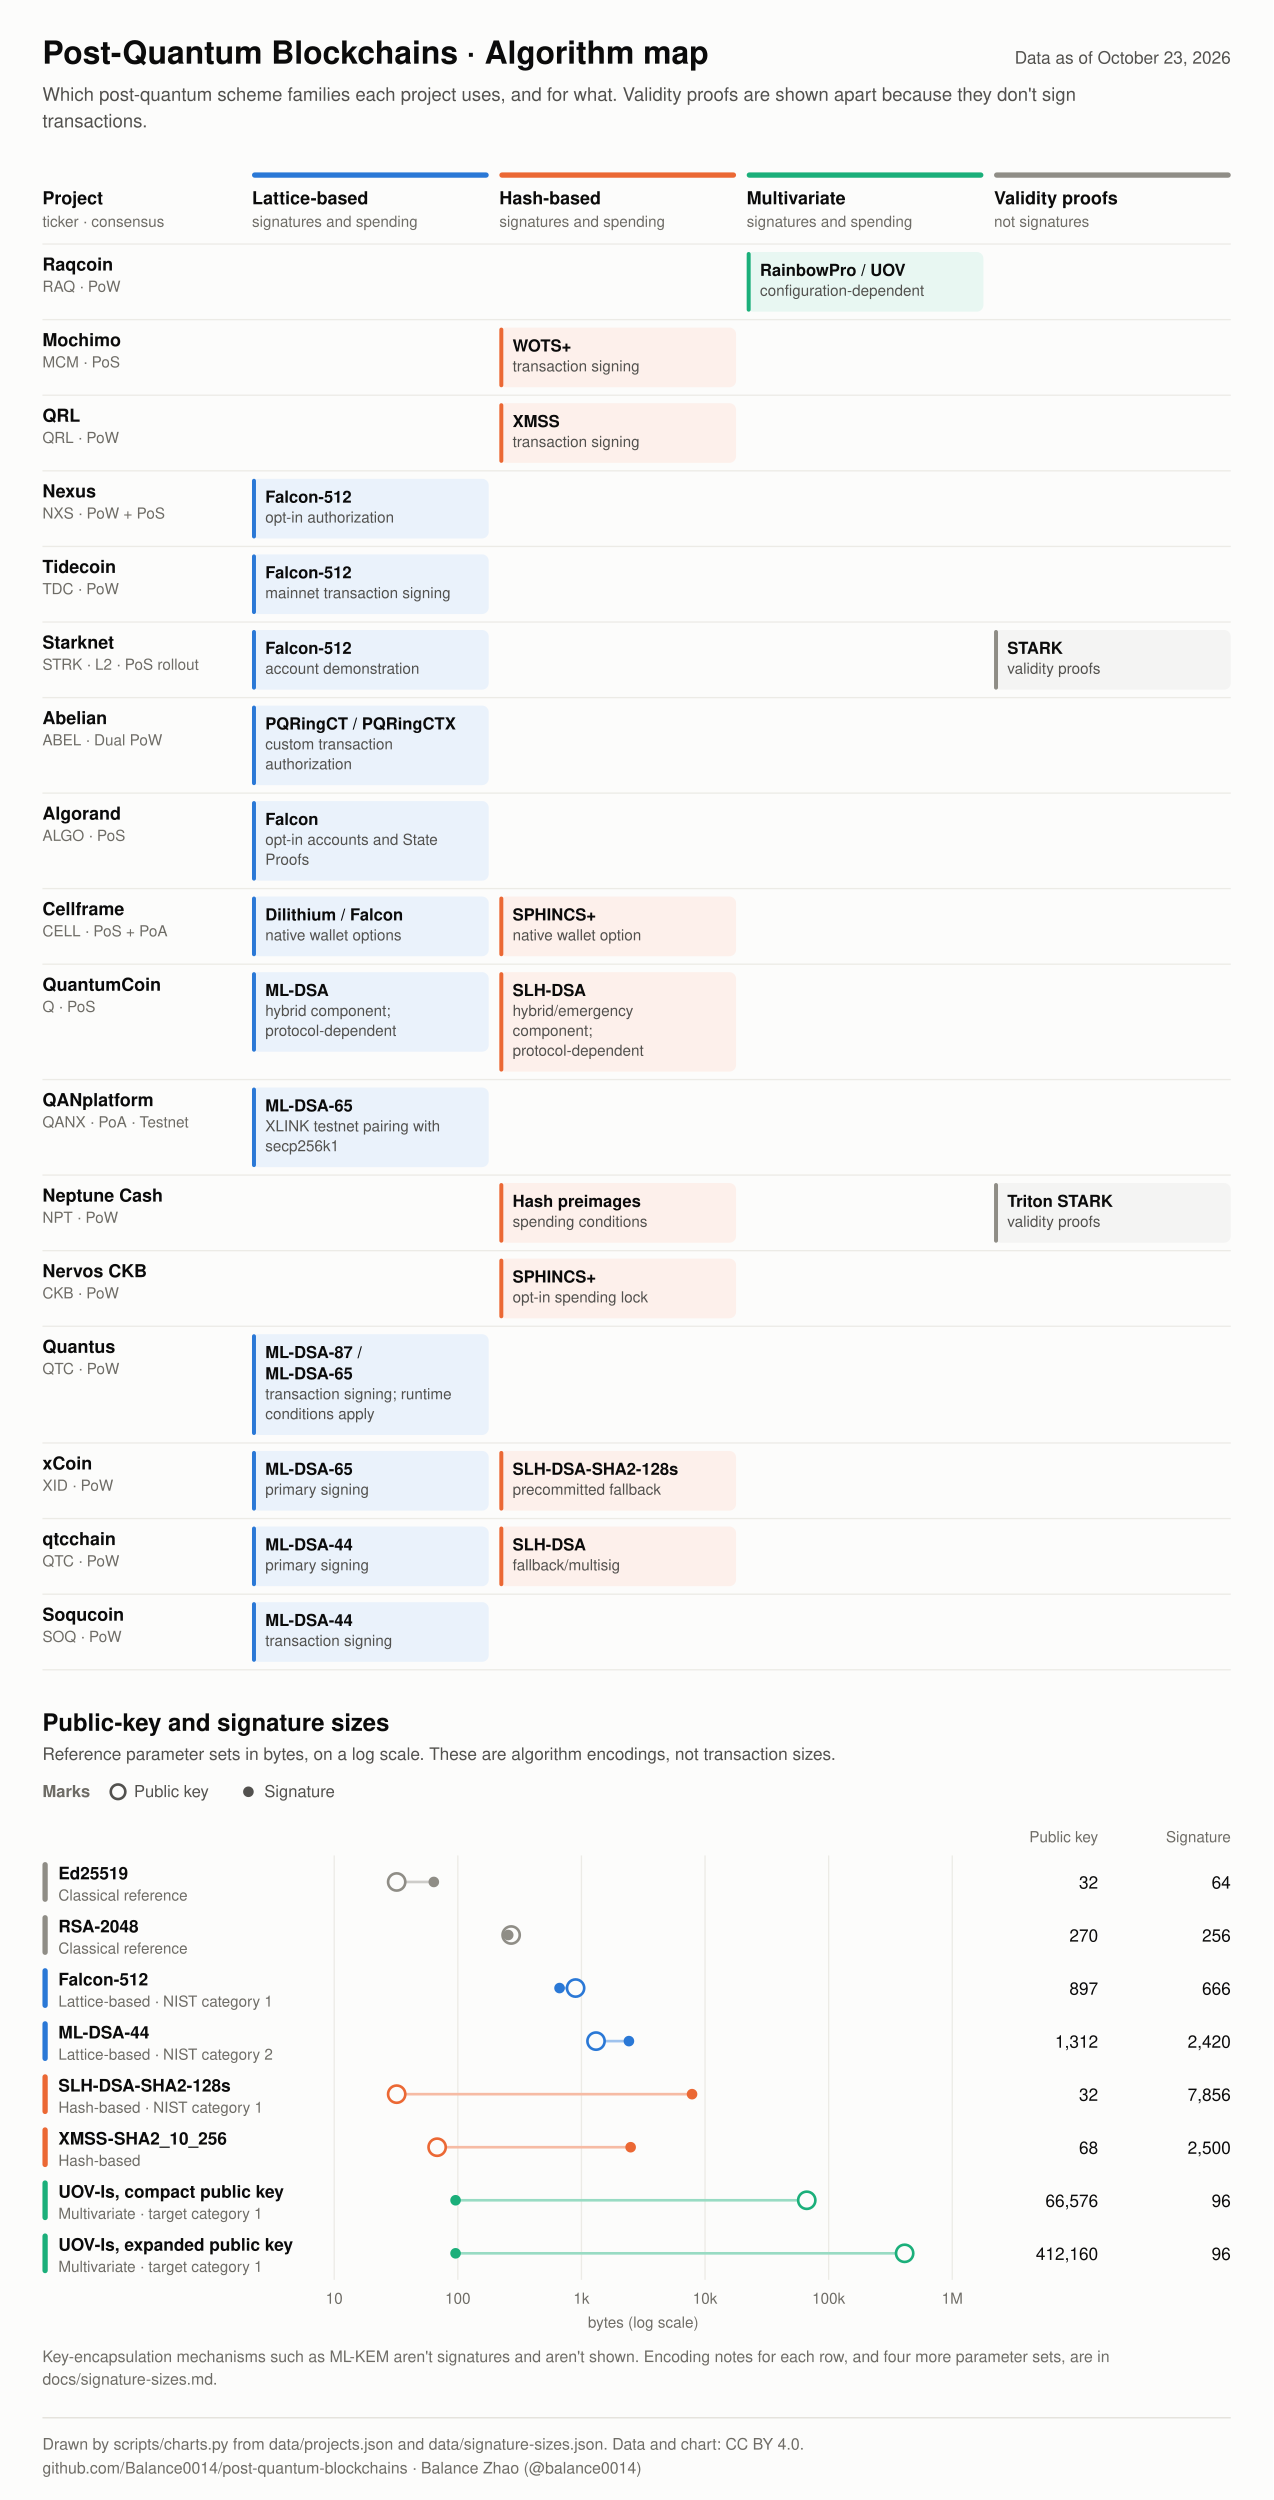
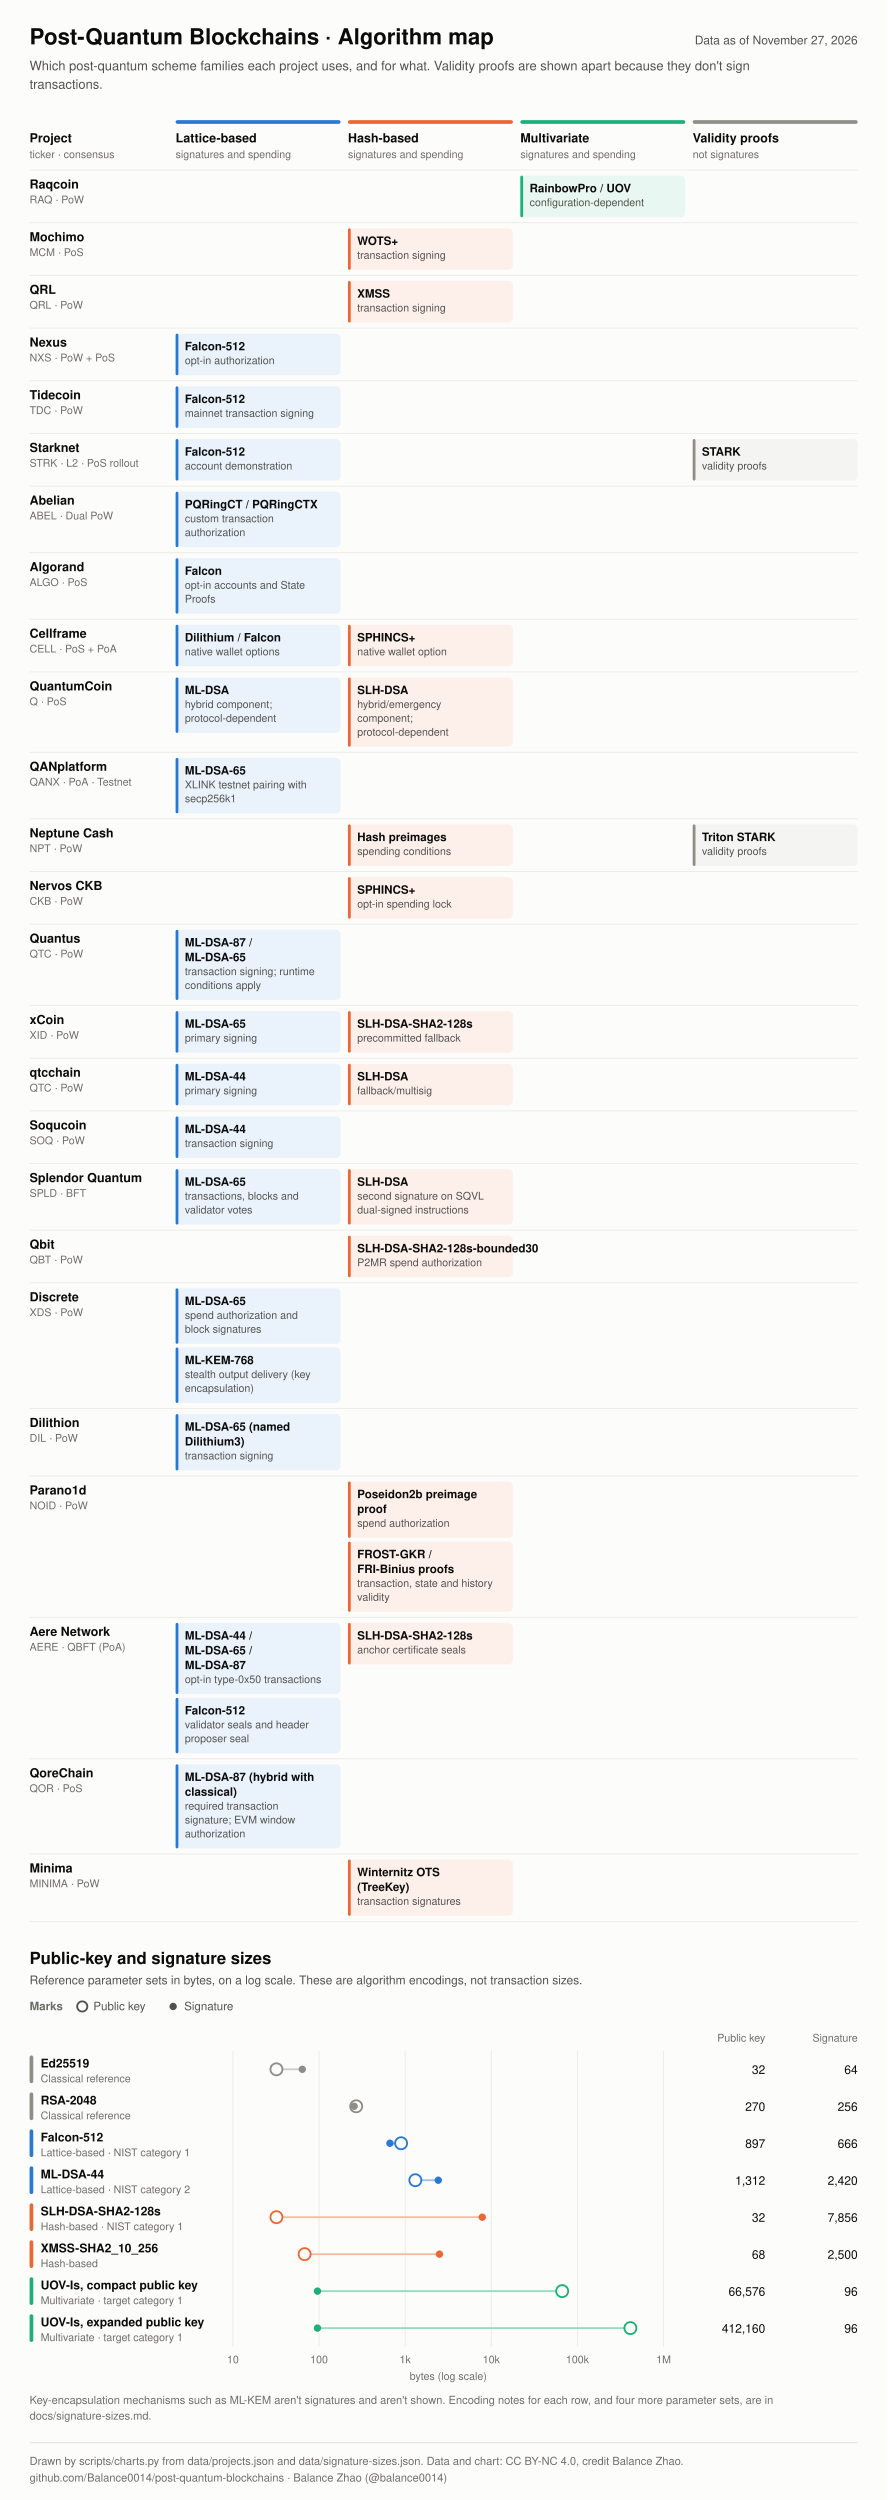
- <svg xmlns="http://www.w3.org/2000/svg" width="960" height="1885" viewBox="0 0 960 1885" font-family="-apple-system, BlinkMacSystemFont, 'Segoe UI', Helvetica, Arial, sans-serif" role="img" aria-labelledby="title desc">
-   <rect x="0" y="0" width="960" height="1885" fill="#fcfcfb" />
+ <svg xmlns="http://www.w3.org/2000/svg" width="960" height="2705" viewBox="0 0 960 2705" font-family="-apple-system, BlinkMacSystemFont, 'Segoe UI', Helvetica, Arial, sans-serif" role="img" aria-labelledby="title desc">
+   <rect x="0" y="0" width="960" height="2705" fill="#fcfcfb" />
  <text x="32" y="48" font-size="24" fill="#0b0b0b" font-weight="700">Post-Quantum Blockchains · Algorithm map</text>
-   <text x="928" y="48" font-size="13" fill="#52514e" text-anchor="end">Data as of October 23, 2026</text>
+   <text x="928" y="48" font-size="13" fill="#52514e" text-anchor="end">Data as of November 27, 2026</text>
  <text x="32" y="76" font-size="14" fill="#52514e">Which post-quantum scheme families each project uses, and for what. Validity proofs are shown apart because they don't sign</text>
  <text x="32" y="96" font-size="14" fill="#52514e">transactions.</text>
  <rect x="190" y="130" width="178.5" height="4" fill="#2a78d6" rx="2" />
  <text x="190" y="154" font-size="13.5" fill="#0b0b0b" font-weight="700">Lattice-based</text>
  <text x="190" y="171" font-size="11.5" fill="#6e6c66">signatures and spending</text>
  <rect x="376.5" y="130" width="178.5" height="4" fill="#eb6834" rx="2" />
  <text x="376.5" y="154" font-size="13.5" fill="#0b0b0b" font-weight="700">Hash-based</text>
  <text x="376.5" y="171" font-size="11.5" fill="#6e6c66">signatures and spending</text>
  <rect x="563" y="130" width="178.5" height="4" fill="#1baf7a" rx="2" />
  <text x="563" y="154" font-size="13.5" fill="#0b0b0b" font-weight="700">Multivariate</text>
  <text x="563" y="171" font-size="11.5" fill="#6e6c66">signatures and spending</text>
  <rect x="749.5" y="130" width="178.5" height="4" fill="#8f8d86" rx="2" />
  <text x="749.5" y="154" font-size="13.5" fill="#0b0b0b" font-weight="700">Validity proofs</text>
  <text x="749.5" y="171" font-size="11.5" fill="#6e6c66">not signatures</text>
  <text x="32" y="154" font-size="13.5" fill="#0b0b0b" font-weight="700">Project</text>
  <text x="32" y="171" font-size="11.5" fill="#6e6c66">ticker · consensus</text>
  <line x1="32" y1="184" x2="928" y2="184" stroke="#ecebe6" />
  <text x="32" y="204" font-size="13.5" fill="#0b0b0b" font-weight="700">Raqcoin</text>
  <text x="32" y="220" font-size="11.5" fill="#6e6c66">RAQ · PoW</text>
  <rect x="563" y="190" width="178.5" height="45" fill="#e8f7f2" rx="5" />
  <rect x="563" y="190" width="3" height="45" fill="#1baf7a" rx="1.5" />
  <text x="573" y="208" font-size="12.5" fill="#0b0b0b" font-weight="700">RainbowPro / UOV</text>
  <text x="573" y="223" font-size="11.5" fill="#52514e">configuration-dependent</text>
  <line x1="32" y1="241" x2="928" y2="241" stroke="#ecebe6" />
  <text x="32" y="261" font-size="13.5" fill="#0b0b0b" font-weight="700">Mochimo</text>
  <text x="32" y="277" font-size="11.5" fill="#6e6c66">MCM · PoS</text>
  <rect x="376.5" y="247" width="178.5" height="45" fill="#fdf0eb" rx="5" />
  <rect x="376.5" y="247" width="3" height="45" fill="#eb6834" rx="1.5" />
  <text x="386.5" y="265" font-size="12.5" fill="#0b0b0b" font-weight="700">WOTS+</text>
  <text x="386.5" y="280" font-size="11.5" fill="#52514e">transaction signing</text>
  <line x1="32" y1="298" x2="928" y2="298" stroke="#ecebe6" />
  <text x="32" y="318" font-size="13.5" fill="#0b0b0b" font-weight="700">QRL</text>
  <text x="32" y="334" font-size="11.5" fill="#6e6c66">QRL · PoW</text>
  <rect x="376.5" y="304" width="178.5" height="45" fill="#fdf0eb" rx="5" />
  <rect x="376.5" y="304" width="3" height="45" fill="#eb6834" rx="1.5" />
  <text x="386.5" y="322" font-size="12.5" fill="#0b0b0b" font-weight="700">XMSS</text>
  <text x="386.5" y="337" font-size="11.5" fill="#52514e">transaction signing</text>
  <line x1="32" y1="355" x2="928" y2="355" stroke="#ecebe6" />
  <text x="32" y="375" font-size="13.5" fill="#0b0b0b" font-weight="700">Nexus</text>
  <text x="32" y="391" font-size="11.5" fill="#6e6c66">NXS · PoW + PoS</text>
  <rect x="190" y="361" width="178.5" height="45" fill="#eaf2fb" rx="5" />
  <rect x="190" y="361" width="3" height="45" fill="#2a78d6" rx="1.5" />
  <text x="200" y="379" font-size="12.5" fill="#0b0b0b" font-weight="700">Falcon-512</text>
  <text x="200" y="394" font-size="11.5" fill="#52514e">opt-in authorization</text>
  <line x1="32" y1="412" x2="928" y2="412" stroke="#ecebe6" />
  <text x="32" y="432" font-size="13.5" fill="#0b0b0b" font-weight="700">Tidecoin</text>
  <text x="32" y="448" font-size="11.5" fill="#6e6c66">TDC · PoW</text>
  <rect x="190" y="418" width="178.5" height="45" fill="#eaf2fb" rx="5" />
  <rect x="190" y="418" width="3" height="45" fill="#2a78d6" rx="1.5" />
  <text x="200" y="436" font-size="12.5" fill="#0b0b0b" font-weight="700">Falcon-512</text>
  <text x="200" y="451" font-size="11.5" fill="#52514e">mainnet transaction signing</text>
  <line x1="32" y1="469" x2="928" y2="469" stroke="#ecebe6" />
  <text x="32" y="489" font-size="13.5" fill="#0b0b0b" font-weight="700">Starknet</text>
  <text x="32" y="505" font-size="11.5" fill="#6e6c66">STRK · L2 · PoS rollout</text>
  <rect x="190" y="475" width="178.5" height="45" fill="#eaf2fb" rx="5" />
  <rect x="190" y="475" width="3" height="45" fill="#2a78d6" rx="1.5" />
  <text x="200" y="493" font-size="12.5" fill="#0b0b0b" font-weight="700">Falcon-512</text>
  <text x="200" y="508" font-size="11.5" fill="#52514e">account demonstration</text>
  <rect x="749.5" y="475" width="178.5" height="45" fill="#f4f4f3" rx="5" />
  <rect x="749.5" y="475" width="3" height="45" fill="#8f8d86" rx="1.5" />
  <text x="759.5" y="493" font-size="12.5" fill="#0b0b0b" font-weight="700">STARK</text>
  <text x="759.5" y="508" font-size="11.5" fill="#52514e">validity proofs</text>
  <line x1="32" y1="526" x2="928" y2="526" stroke="#ecebe6" />
  <text x="32" y="546" font-size="13.5" fill="#0b0b0b" font-weight="700">Abelian</text>
  <text x="32" y="562" font-size="11.5" fill="#6e6c66">ABEL · Dual PoW</text>
  <rect x="190" y="532" width="178.5" height="60" fill="#eaf2fb" rx="5" />
  <rect x="190" y="532" width="3" height="60" fill="#2a78d6" rx="1.5" />
  <text x="200" y="550" font-size="12.5" fill="#0b0b0b" font-weight="700">PQRingCT / PQRingCTX</text>
  <text x="200" y="565" font-size="11.5" fill="#52514e">custom transaction</text>
  <text x="200" y="580" font-size="11.5" fill="#52514e">authorization</text>
  <line x1="32" y1="598" x2="928" y2="598" stroke="#ecebe6" />
  <text x="32" y="618" font-size="13.5" fill="#0b0b0b" font-weight="700">Algorand</text>
  <text x="32" y="634" font-size="11.5" fill="#6e6c66">ALGO · PoS</text>
  <rect x="190" y="604" width="178.5" height="60" fill="#eaf2fb" rx="5" />
  <rect x="190" y="604" width="3" height="60" fill="#2a78d6" rx="1.5" />
  <text x="200" y="622" font-size="12.5" fill="#0b0b0b" font-weight="700">Falcon</text>
  <text x="200" y="637" font-size="11.5" fill="#52514e">opt-in accounts and State</text>
  <text x="200" y="652" font-size="11.5" fill="#52514e">Proofs</text>
  <line x1="32" y1="670" x2="928" y2="670" stroke="#ecebe6" />
  <text x="32" y="690" font-size="13.5" fill="#0b0b0b" font-weight="700">Cellframe</text>
  <text x="32" y="706" font-size="11.5" fill="#6e6c66">CELL · PoS + PoA</text>
  <rect x="190" y="676" width="178.5" height="45" fill="#eaf2fb" rx="5" />
  <rect x="190" y="676" width="3" height="45" fill="#2a78d6" rx="1.5" />
  <text x="200" y="694" font-size="12.5" fill="#0b0b0b" font-weight="700">Dilithium / Falcon</text>
  <text x="200" y="709" font-size="11.5" fill="#52514e">native wallet options</text>
  <rect x="376.5" y="676" width="178.5" height="45" fill="#fdf0eb" rx="5" />
  <rect x="376.5" y="676" width="3" height="45" fill="#eb6834" rx="1.5" />
  <text x="386.5" y="694" font-size="12.5" fill="#0b0b0b" font-weight="700">SPHINCS+</text>
  <text x="386.5" y="709" font-size="11.5" fill="#52514e">native wallet option</text>
  <line x1="32" y1="727" x2="928" y2="727" stroke="#ecebe6" />
  <text x="32" y="747" font-size="13.5" fill="#0b0b0b" font-weight="700">QuantumCoin</text>
  <text x="32" y="763" font-size="11.5" fill="#6e6c66">Q · PoS</text>
  <rect x="190" y="733" width="178.5" height="60" fill="#eaf2fb" rx="5" />
  <rect x="190" y="733" width="3" height="60" fill="#2a78d6" rx="1.5" />
  <text x="200" y="751" font-size="12.5" fill="#0b0b0b" font-weight="700">ML-DSA</text>
  <text x="200" y="766" font-size="11.5" fill="#52514e">hybrid component;</text>
  <text x="200" y="781" font-size="11.5" fill="#52514e">protocol-dependent</text>
  <rect x="376.5" y="733" width="178.5" height="75" fill="#fdf0eb" rx="5" />
  <rect x="376.5" y="733" width="3" height="75" fill="#eb6834" rx="1.5" />
  <text x="386.5" y="751" font-size="12.5" fill="#0b0b0b" font-weight="700">SLH-DSA</text>
  <text x="386.5" y="766" font-size="11.5" fill="#52514e">hybrid/emergency</text>
  <text x="386.5" y="781" font-size="11.5" fill="#52514e">component;</text>
  <text x="386.5" y="796" font-size="11.5" fill="#52514e">protocol-dependent</text>
  <line x1="32" y1="814" x2="928" y2="814" stroke="#ecebe6" />
  <text x="32" y="834" font-size="13.5" fill="#0b0b0b" font-weight="700">QANplatform</text>
  <text x="32" y="850" font-size="11.5" fill="#6e6c66">QANX · PoA · Testnet</text>
  <rect x="190" y="820" width="178.5" height="60" fill="#eaf2fb" rx="5" />
  <rect x="190" y="820" width="3" height="60" fill="#2a78d6" rx="1.5" />
  <text x="200" y="838" font-size="12.5" fill="#0b0b0b" font-weight="700">ML-DSA-65</text>
  <text x="200" y="853" font-size="11.5" fill="#52514e">XLINK testnet pairing with</text>
  <text x="200" y="868" font-size="11.5" fill="#52514e">secp256k1</text>
  <line x1="32" y1="886" x2="928" y2="886" stroke="#ecebe6" />
  <text x="32" y="906" font-size="13.5" fill="#0b0b0b" font-weight="700">Neptune Cash</text>
  <text x="32" y="922" font-size="11.5" fill="#6e6c66">NPT · PoW</text>
  <rect x="376.5" y="892" width="178.5" height="45" fill="#fdf0eb" rx="5" />
  <rect x="376.5" y="892" width="3" height="45" fill="#eb6834" rx="1.5" />
  <text x="386.5" y="910" font-size="12.5" fill="#0b0b0b" font-weight="700">Hash preimages</text>
  <text x="386.5" y="925" font-size="11.5" fill="#52514e">spending conditions</text>
  <rect x="749.5" y="892" width="178.5" height="45" fill="#f4f4f3" rx="5" />
  <rect x="749.5" y="892" width="3" height="45" fill="#8f8d86" rx="1.5" />
  <text x="759.5" y="910" font-size="12.5" fill="#0b0b0b" font-weight="700">Triton STARK</text>
  <text x="759.5" y="925" font-size="11.5" fill="#52514e">validity proofs</text>
  <line x1="32" y1="943" x2="928" y2="943" stroke="#ecebe6" />
  <text x="32" y="963" font-size="13.5" fill="#0b0b0b" font-weight="700">Nervos CKB</text>
  <text x="32" y="979" font-size="11.5" fill="#6e6c66">CKB · PoW</text>
  <rect x="376.5" y="949" width="178.5" height="45" fill="#fdf0eb" rx="5" />
  <rect x="376.5" y="949" width="3" height="45" fill="#eb6834" rx="1.5" />
  <text x="386.5" y="967" font-size="12.5" fill="#0b0b0b" font-weight="700">SPHINCS+</text>
  <text x="386.5" y="982" font-size="11.5" fill="#52514e">opt-in spending lock</text>
  <line x1="32" y1="1000" x2="928" y2="1000" stroke="#ecebe6" />
  <text x="32" y="1020" font-size="13.5" fill="#0b0b0b" font-weight="700">Quantus</text>
  <text x="32" y="1036" font-size="11.5" fill="#6e6c66">QTC · PoW</text>
  <rect x="190" y="1006" width="178.5" height="76" fill="#eaf2fb" rx="5" />
  <rect x="190" y="1006" width="3" height="76" fill="#2a78d6" rx="1.5" />
  <text x="200" y="1024" font-size="12.5" fill="#0b0b0b" font-weight="700">ML-DSA-87 /</text>
  <text x="200" y="1040" font-size="12.5" fill="#0b0b0b" font-weight="700">ML-DSA-65</text>
  <text x="200" y="1055" font-size="11.5" fill="#52514e">transaction signing; runtime</text>
  <text x="200" y="1070" font-size="11.5" fill="#52514e">conditions apply</text>
  <line x1="32" y1="1088" x2="928" y2="1088" stroke="#ecebe6" />
  <text x="32" y="1108" font-size="13.5" fill="#0b0b0b" font-weight="700">xCoin</text>
  <text x="32" y="1124" font-size="11.5" fill="#6e6c66">XID · PoW</text>
  <rect x="190" y="1094" width="178.5" height="45" fill="#eaf2fb" rx="5" />
  <rect x="190" y="1094" width="3" height="45" fill="#2a78d6" rx="1.5" />
  <text x="200" y="1112" font-size="12.5" fill="#0b0b0b" font-weight="700">ML-DSA-65</text>
  <text x="200" y="1127" font-size="11.5" fill="#52514e">primary signing</text>
  <rect x="376.5" y="1094" width="178.5" height="45" fill="#fdf0eb" rx="5" />
  <rect x="376.5" y="1094" width="3" height="45" fill="#eb6834" rx="1.5" />
  <text x="386.5" y="1112" font-size="12.5" fill="#0b0b0b" font-weight="700">SLH-DSA-SHA2-128s</text>
  <text x="386.5" y="1127" font-size="11.5" fill="#52514e">precommitted fallback</text>
  <line x1="32" y1="1145" x2="928" y2="1145" stroke="#ecebe6" />
  <text x="32" y="1165" font-size="13.5" fill="#0b0b0b" font-weight="700">qtcchain</text>
  <text x="32" y="1181" font-size="11.5" fill="#6e6c66">QTC · PoW</text>
  <rect x="190" y="1151" width="178.5" height="45" fill="#eaf2fb" rx="5" />
  <rect x="190" y="1151" width="3" height="45" fill="#2a78d6" rx="1.5" />
  <text x="200" y="1169" font-size="12.5" fill="#0b0b0b" font-weight="700">ML-DSA-44</text>
  <text x="200" y="1184" font-size="11.5" fill="#52514e">primary signing</text>
  <rect x="376.5" y="1151" width="178.5" height="45" fill="#fdf0eb" rx="5" />
  <rect x="376.5" y="1151" width="3" height="45" fill="#eb6834" rx="1.5" />
  <text x="386.5" y="1169" font-size="12.5" fill="#0b0b0b" font-weight="700">SLH-DSA</text>
  <text x="386.5" y="1184" font-size="11.5" fill="#52514e">fallback/multisig</text>
  <line x1="32" y1="1202" x2="928" y2="1202" stroke="#ecebe6" />
  <text x="32" y="1222" font-size="13.5" fill="#0b0b0b" font-weight="700">Soqucoin</text>
  <text x="32" y="1238" font-size="11.5" fill="#6e6c66">SOQ · PoW</text>
  <rect x="190" y="1208" width="178.5" height="45" fill="#eaf2fb" rx="5" />
  <rect x="190" y="1208" width="3" height="45" fill="#2a78d6" rx="1.5" />
  <text x="200" y="1226" font-size="12.5" fill="#0b0b0b" font-weight="700">ML-DSA-44</text>
  <text x="200" y="1241" font-size="11.5" fill="#52514e">transaction signing</text>
  <line x1="32" y1="1259" x2="928" y2="1259" stroke="#ecebe6" />
-   <text x="32" y="1305" font-size="18" fill="#0b0b0b" font-weight="700">Public-key and signature sizes</text>
-   <text x="32" y="1327" font-size="13" fill="#52514e">Reference parameter sets in bytes, on a log scale. These are algorithm encodings, not transaction sizes.</text>
-   <text x="32" y="1355" font-size="12.5" fill="#6e6c66" font-weight="600">Marks</text>
-   <circle cx="89" cy="1351" r="5.5" fill="none" stroke="#52514e" stroke-width="2" />
-   <text x="101" y="1355" font-size="12.5" fill="#52514e">Public key</text>
-   <circle cx="187.3" cy="1351" r="4" fill="#52514e" />
-   <text x="199.3" y="1355" font-size="12.5" fill="#52514e">Signature</text>
-   <text x="828" y="1389" font-size="11.5" fill="#6e6c66" text-anchor="end">Public key</text>
-   <text x="928" y="1389" font-size="11.5" fill="#6e6c66" text-anchor="end">Signature</text>
-   <line x1="252" y1="1399" x2="252" y2="1719" stroke="#ecebe6" />
-   <text x="252" y="1737" font-size="11.5" fill="#6e6c66" text-anchor="middle">10</text>
-   <line x1="345.2" y1="1399" x2="345.2" y2="1719" stroke="#ecebe6" />
-   <text x="345.2" y="1737" font-size="11.5" fill="#6e6c66" text-anchor="middle">100</text>
-   <line x1="438.4" y1="1399" x2="438.4" y2="1719" stroke="#ecebe6" />
-   <text x="438.4" y="1737" font-size="11.5" fill="#6e6c66" text-anchor="middle">1k</text>
-   <line x1="531.6" y1="1399" x2="531.6" y2="1719" stroke="#ecebe6" />
-   <text x="531.6" y="1737" font-size="11.5" fill="#6e6c66" text-anchor="middle">10k</text>
-   <line x1="624.8" y1="1399" x2="624.8" y2="1719" stroke="#ecebe6" />
-   <text x="624.8" y="1737" font-size="11.5" fill="#6e6c66" text-anchor="middle">100k</text>
-   <line x1="718" y1="1399" x2="718" y2="1719" stroke="#ecebe6" />
-   <text x="718" y="1737" font-size="11.5" fill="#6e6c66" text-anchor="middle">1M</text>
-   <text x="485" y="1755" font-size="11.5" fill="#6e6c66" text-anchor="middle">bytes (log scale)</text>
-   <rect x="32" y="1404" width="4" height="30" fill="#8f8d86" rx="2" />
-   <text x="44" y="1417" font-size="13" fill="#0b0b0b" font-weight="700">Ed25519</text>
-   <text x="44" y="1433" font-size="11.5" fill="#6e6c66">Classical reference</text>
-   <line x1="299.1" y1="1419" x2="327.1" y2="1419" stroke="#cdccc9" stroke-width="2" />
-   <circle cx="299.1" cy="1419" r="6.5" fill="#fcfcfb" stroke="#8f8d86" stroke-width="2" />
-   <circle cx="327.1" cy="1419" r="4" fill="#8f8d86" />
-   <text x="828" y="1424" font-size="13" fill="#0b0b0b" text-anchor="end">32</text>
-   <text x="928" y="1424" font-size="13" fill="#0b0b0b" text-anchor="end">64</text>
-   <rect x="32" y="1444" width="4" height="30" fill="#8f8d86" rx="2" />
-   <text x="44" y="1457" font-size="13" fill="#0b0b0b" font-weight="700">RSA-2048</text>
-   <text x="44" y="1473" font-size="11.5" fill="#6e6c66">Classical reference</text>
-   <line x1="385.4" y1="1459" x2="383.2" y2="1459" stroke="#cdccc9" stroke-width="2" />
-   <circle cx="385.4" cy="1459" r="6.5" fill="#fcfcfb" stroke="#8f8d86" stroke-width="2" />
-   <circle cx="383.2" cy="1459" r="4" fill="#8f8d86" />
-   <text x="828" y="1464" font-size="13" fill="#0b0b0b" text-anchor="end">270</text>
-   <text x="928" y="1464" font-size="13" fill="#0b0b0b" text-anchor="end">256</text>
-   <rect x="32" y="1484" width="4" height="30" fill="#2a78d6" rx="2" />
-   <text x="44" y="1497" font-size="13" fill="#0b0b0b" font-weight="700">Falcon-512</text>
-   <text x="44" y="1513" font-size="11.5" fill="#6e6c66">Lattice-based · NIST category 1</text>
-   <line x1="434" y1="1499" x2="421.9" y2="1499" stroke="#9fc2ed" stroke-width="2" />
-   <circle cx="434" cy="1499" r="6.5" fill="#fcfcfb" stroke="#2a78d6" stroke-width="2" />
-   <circle cx="421.9" cy="1499" r="4" fill="#2a78d6" />
-   <text x="828" y="1504" font-size="13" fill="#0b0b0b" text-anchor="end">897</text>
-   <text x="928" y="1504" font-size="13" fill="#0b0b0b" text-anchor="end">666</text>
-   <rect x="32" y="1524" width="4" height="30" fill="#2a78d6" rx="2" />
-   <text x="44" y="1537" font-size="13" fill="#0b0b0b" font-weight="700">ML-DSA-44</text>
-   <text x="44" y="1553" font-size="11.5" fill="#6e6c66">Lattice-based · NIST category 2</text>
-   <line x1="449.4" y1="1539" x2="474.2" y2="1539" stroke="#9fc2ed" stroke-width="2" />
-   <circle cx="449.4" cy="1539" r="6.5" fill="#fcfcfb" stroke="#2a78d6" stroke-width="2" />
-   <circle cx="474.2" cy="1539" r="4" fill="#2a78d6" />
-   <text x="828" y="1544" font-size="13" fill="#0b0b0b" text-anchor="end">1,312</text>
-   <text x="928" y="1544" font-size="13" fill="#0b0b0b" text-anchor="end">2,420</text>
-   <rect x="32" y="1564" width="4" height="30" fill="#eb6834" rx="2" />
-   <text x="44" y="1577" font-size="13" fill="#0b0b0b" font-weight="700">SLH-DSA-SHA2-128s</text>
-   <text x="44" y="1593" font-size="11.5" fill="#6e6c66">Hash-based · NIST category 1</text>
-   <line x1="299.1" y1="1579" x2="521.8" y2="1579" stroke="#f6bba4" stroke-width="2" />
-   <circle cx="299.1" cy="1579" r="6.5" fill="#fcfcfb" stroke="#eb6834" stroke-width="2" />
-   <circle cx="521.8" cy="1579" r="4" fill="#eb6834" />
-   <text x="828" y="1584" font-size="13" fill="#0b0b0b" text-anchor="end">32</text>
-   <text x="928" y="1584" font-size="13" fill="#0b0b0b" text-anchor="end">7,856</text>
-   <rect x="32" y="1604" width="4" height="30" fill="#eb6834" rx="2" />
-   <text x="44" y="1617" font-size="13" fill="#0b0b0b" font-weight="700">XMSS-SHA2_10_256</text>
-   <text x="44" y="1633" font-size="11.5" fill="#6e6c66">Hash-based</text>
-   <line x1="329.6" y1="1619" x2="475.5" y2="1619" stroke="#f6bba4" stroke-width="2" />
-   <circle cx="329.6" cy="1619" r="6.5" fill="#fcfcfb" stroke="#eb6834" stroke-width="2" />
-   <circle cx="475.5" cy="1619" r="4" fill="#eb6834" />
-   <text x="828" y="1624" font-size="13" fill="#0b0b0b" text-anchor="end">68</text>
-   <text x="928" y="1624" font-size="13" fill="#0b0b0b" text-anchor="end">2,500</text>
-   <rect x="32" y="1644" width="4" height="30" fill="#1baf7a" rx="2" />
-   <text x="44" y="1657" font-size="13" fill="#0b0b0b" font-weight="700">UOV-Is, compact public key</text>
-   <text x="44" y="1673" font-size="11.5" fill="#6e6c66">Multivariate · target category 1</text>
-   <line x1="608.3" y1="1659" x2="343.5" y2="1659" stroke="#98dbc3" stroke-width="2" />
-   <circle cx="608.3" cy="1659" r="6.5" fill="#fcfcfb" stroke="#1baf7a" stroke-width="2" />
-   <circle cx="343.5" cy="1659" r="4" fill="#1baf7a" />
-   <text x="828" y="1664" font-size="13" fill="#0b0b0b" text-anchor="end">66,576</text>
-   <text x="928" y="1664" font-size="13" fill="#0b0b0b" text-anchor="end">96</text>
-   <rect x="32" y="1684" width="4" height="30" fill="#1baf7a" rx="2" />
-   <text x="44" y="1697" font-size="13" fill="#0b0b0b" font-weight="700">UOV-Is, expanded public key</text>
-   <text x="44" y="1713" font-size="11.5" fill="#6e6c66">Multivariate · target category 1</text>
-   <line x1="682.1" y1="1699" x2="343.5" y2="1699" stroke="#98dbc3" stroke-width="2" />
-   <circle cx="682.1" cy="1699" r="6.5" fill="#fcfcfb" stroke="#1baf7a" stroke-width="2" />
-   <circle cx="343.5" cy="1699" r="4" fill="#1baf7a" />
-   <text x="828" y="1704" font-size="13" fill="#0b0b0b" text-anchor="end">412,160</text>
-   <text x="928" y="1704" font-size="13" fill="#0b0b0b" text-anchor="end">96</text>
-   <text x="32" y="1781" font-size="12" fill="#6e6c66">Key-encapsulation mechanisms such as ML-KEM aren't signatures and aren't shown. Encoding notes for each row, and four more parameter sets, are in</text>
-   <text x="32" y="1798" font-size="12" fill="#6e6c66">docs/signature-sizes.md.</text>
-   <line x1="32" y1="1823" x2="928" y2="1823" stroke="#e2e0d9" />
-   <text x="32" y="1847" font-size="12" fill="#6e6c66">Drawn by scripts/charts.py from data/projects.json and data/signature-sizes.json. Data and chart: CC BY 4.0.</text>
-   <text x="32" y="1865" font-size="12" fill="#6e6c66">github.com/Balance0014/post-quantum-blockchains · Balance Zhao (@balance0014)</text>
+   <text x="32" y="1279" font-size="13.5" fill="#0b0b0b" font-weight="700">Splendor Quantum</text>
+   <text x="32" y="1295" font-size="11.5" fill="#6e6c66">SPLD · BFT</text>
+   <rect x="190" y="1265" width="178.5" height="60" fill="#eaf2fb" rx="5" />
+   <rect x="190" y="1265" width="3" height="60" fill="#2a78d6" rx="1.5" />
+   <text x="200" y="1283" font-size="12.5" fill="#0b0b0b" font-weight="700">ML-DSA-65</text>
+   <text x="200" y="1298" font-size="11.5" fill="#52514e">transactions, blocks and</text>
+   <text x="200" y="1313" font-size="11.5" fill="#52514e">validator votes</text>
+   <rect x="376.5" y="1265" width="178.5" height="60" fill="#fdf0eb" rx="5" />
+   <rect x="376.5" y="1265" width="3" height="60" fill="#eb6834" rx="1.5" />
+   <text x="386.5" y="1283" font-size="12.5" fill="#0b0b0b" font-weight="700">SLH-DSA</text>
+   <text x="386.5" y="1298" font-size="11.5" fill="#52514e">second signature on SQVL</text>
+   <text x="386.5" y="1313" font-size="11.5" fill="#52514e">dual-signed instructions</text>
+   <line x1="32" y1="1331" x2="928" y2="1331" stroke="#ecebe6" />
+   <text x="32" y="1351" font-size="13.5" fill="#0b0b0b" font-weight="700">Qbit</text>
+   <text x="32" y="1367" font-size="11.5" fill="#6e6c66">QBT · PoW</text>
+   <rect x="376.5" y="1337" width="178.5" height="45" fill="#fdf0eb" rx="5" />
+   <rect x="376.5" y="1337" width="3" height="45" fill="#eb6834" rx="1.5" />
+   <text x="386.5" y="1355" font-size="12.5" fill="#0b0b0b" font-weight="700">SLH-DSA-SHA2-128s-bounded30</text>
+   <text x="386.5" y="1370" font-size="11.5" fill="#52514e">P2MR spend authorization</text>
+   <line x1="32" y1="1388" x2="928" y2="1388" stroke="#ecebe6" />
+   <text x="32" y="1408" font-size="13.5" fill="#0b0b0b" font-weight="700">Discrete</text>
+   <text x="32" y="1424" font-size="11.5" fill="#6e6c66">XDS · PoW</text>
+   <rect x="190" y="1394" width="178.5" height="60" fill="#eaf2fb" rx="5" />
+   <rect x="190" y="1394" width="3" height="60" fill="#2a78d6" rx="1.5" />
+   <text x="200" y="1412" font-size="12.5" fill="#0b0b0b" font-weight="700">ML-DSA-65</text>
+   <text x="200" y="1427" font-size="11.5" fill="#52514e">spend authorization and</text>
+   <text x="200" y="1442" font-size="11.5" fill="#52514e">block signatures</text>
+   <rect x="190" y="1458" width="178.5" height="60" fill="#eaf2fb" rx="5" />
+   <rect x="190" y="1458" width="3" height="60" fill="#2a78d6" rx="1.5" />
+   <text x="200" y="1476" font-size="12.5" fill="#0b0b0b" font-weight="700">ML-KEM-768</text>
+   <text x="200" y="1491" font-size="11.5" fill="#52514e">stealth output delivery (key</text>
+   <text x="200" y="1506" font-size="11.5" fill="#52514e">encapsulation)</text>
+   <line x1="32" y1="1524" x2="928" y2="1524" stroke="#ecebe6" />
+   <text x="32" y="1544" font-size="13.5" fill="#0b0b0b" font-weight="700">Dilithion</text>
+   <text x="32" y="1560" font-size="11.5" fill="#6e6c66">DIL · PoW</text>
+   <rect x="190" y="1530" width="178.5" height="61" fill="#eaf2fb" rx="5" />
+   <rect x="190" y="1530" width="3" height="61" fill="#2a78d6" rx="1.5" />
+   <text x="200" y="1548" font-size="12.5" fill="#0b0b0b" font-weight="700">ML-DSA-65 (named</text>
+   <text x="200" y="1564" font-size="12.5" fill="#0b0b0b" font-weight="700">Dilithium3)</text>
+   <text x="200" y="1579" font-size="11.5" fill="#52514e">transaction signing</text>
+   <line x1="32" y1="1597" x2="928" y2="1597" stroke="#ecebe6" />
+   <text x="32" y="1617" font-size="13.5" fill="#0b0b0b" font-weight="700">Parano1d</text>
+   <text x="32" y="1633" font-size="11.5" fill="#6e6c66">NOID · PoW</text>
+   <rect x="376.5" y="1603" width="178.5" height="61" fill="#fdf0eb" rx="5" />
+   <rect x="376.5" y="1603" width="3" height="61" fill="#eb6834" rx="1.5" />
+   <text x="386.5" y="1621" font-size="12.5" fill="#0b0b0b" font-weight="700">Poseidon2b preimage</text>
+   <text x="386.5" y="1637" font-size="12.5" fill="#0b0b0b" font-weight="700">proof</text>
+   <text x="386.5" y="1652" font-size="11.5" fill="#52514e">spend authorization</text>
+   <rect x="376.5" y="1668" width="178.5" height="76" fill="#fdf0eb" rx="5" />
+   <rect x="376.5" y="1668" width="3" height="76" fill="#eb6834" rx="1.5" />
+   <text x="386.5" y="1686" font-size="12.5" fill="#0b0b0b" font-weight="700">FROST-GKR /</text>
+   <text x="386.5" y="1702" font-size="12.5" fill="#0b0b0b" font-weight="700">FRI-Binius proofs</text>
+   <text x="386.5" y="1717" font-size="11.5" fill="#52514e">transaction, state and history</text>
+   <text x="386.5" y="1732" font-size="11.5" fill="#52514e">validity</text>
+   <line x1="32" y1="1750" x2="928" y2="1750" stroke="#ecebe6" />
+   <text x="32" y="1770" font-size="13.5" fill="#0b0b0b" font-weight="700">Aere Network</text>
+   <text x="32" y="1786" font-size="11.5" fill="#6e6c66">AERE · QBFT (PoA)</text>
+   <rect x="190" y="1756" width="178.5" height="77" fill="#eaf2fb" rx="5" />
+   <rect x="190" y="1756" width="3" height="77" fill="#2a78d6" rx="1.5" />
+   <text x="200" y="1774" font-size="12.5" fill="#0b0b0b" font-weight="700">ML-DSA-44 /</text>
+   <text x="200" y="1790" font-size="12.5" fill="#0b0b0b" font-weight="700">ML-DSA-65 /</text>
+   <text x="200" y="1806" font-size="12.5" fill="#0b0b0b" font-weight="700">ML-DSA-87</text>
+   <text x="200" y="1821" font-size="11.5" fill="#52514e">opt-in type-0x50 transactions</text>
+   <rect x="190" y="1837" width="178.5" height="60" fill="#eaf2fb" rx="5" />
+   <rect x="190" y="1837" width="3" height="60" fill="#2a78d6" rx="1.5" />
+   <text x="200" y="1855" font-size="12.5" fill="#0b0b0b" font-weight="700">Falcon-512</text>
+   <text x="200" y="1870" font-size="11.5" fill="#52514e">validator seals and header</text>
+   <text x="200" y="1885" font-size="11.5" fill="#52514e">proposer seal</text>
+   <rect x="376.5" y="1756" width="178.5" height="45" fill="#fdf0eb" rx="5" />
+   <rect x="376.5" y="1756" width="3" height="45" fill="#eb6834" rx="1.5" />
+   <text x="386.5" y="1774" font-size="12.5" fill="#0b0b0b" font-weight="700">SLH-DSA-SHA2-128s</text>
+   <text x="386.5" y="1789" font-size="11.5" fill="#52514e">anchor certificate seals</text>
+   <line x1="32" y1="1903" x2="928" y2="1903" stroke="#ecebe6" />
+   <text x="32" y="1923" font-size="13.5" fill="#0b0b0b" font-weight="700">QoreChain</text>
+   <text x="32" y="1939" font-size="11.5" fill="#6e6c66">QOR · PoS</text>
+   <rect x="190" y="1909" width="178.5" height="91" fill="#eaf2fb" rx="5" />
+   <rect x="190" y="1909" width="3" height="91" fill="#2a78d6" rx="1.5" />
+   <text x="200" y="1927" font-size="12.5" fill="#0b0b0b" font-weight="700">ML-DSA-87 (hybrid with</text>
+   <text x="200" y="1943" font-size="12.5" fill="#0b0b0b" font-weight="700">classical)</text>
+   <text x="200" y="1958" font-size="11.5" fill="#52514e">required transaction</text>
+   <text x="200" y="1973" font-size="11.5" fill="#52514e">signature; EVM window</text>
+   <text x="200" y="1988" font-size="11.5" fill="#52514e">authorization</text>
+   <line x1="32" y1="2006" x2="928" y2="2006" stroke="#ecebe6" />
+   <text x="32" y="2026" font-size="13.5" fill="#0b0b0b" font-weight="700">Minima</text>
+   <text x="32" y="2042" font-size="11.5" fill="#6e6c66">MINIMA · PoW</text>
+   <rect x="376.5" y="2012" width="178.5" height="61" fill="#fdf0eb" rx="5" />
+   <rect x="376.5" y="2012" width="3" height="61" fill="#eb6834" rx="1.5" />
+   <text x="386.5" y="2030" font-size="12.5" fill="#0b0b0b" font-weight="700">Winternitz OTS</text>
+   <text x="386.5" y="2046" font-size="12.5" fill="#0b0b0b" font-weight="700">(TreeKey)</text>
+   <text x="386.5" y="2061" font-size="11.5" fill="#52514e">transaction signatures</text>
+   <line x1="32" y1="2079" x2="928" y2="2079" stroke="#ecebe6" />
+   <text x="32" y="2125" font-size="18" fill="#0b0b0b" font-weight="700">Public-key and signature sizes</text>
+   <text x="32" y="2147" font-size="13" fill="#52514e">Reference parameter sets in bytes, on a log scale. These are algorithm encodings, not transaction sizes.</text>
+   <text x="32" y="2175" font-size="12.5" fill="#6e6c66" font-weight="600">Marks</text>
+   <circle cx="89" cy="2171" r="5.5" fill="none" stroke="#52514e" stroke-width="2" />
+   <text x="101" y="2175" font-size="12.5" fill="#52514e">Public key</text>
+   <circle cx="187.3" cy="2171" r="4" fill="#52514e" />
+   <text x="199.3" y="2175" font-size="12.5" fill="#52514e">Signature</text>
+   <text x="828" y="2209" font-size="11.5" fill="#6e6c66" text-anchor="end">Public key</text>
+   <text x="928" y="2209" font-size="11.5" fill="#6e6c66" text-anchor="end">Signature</text>
+   <line x1="252" y1="2219" x2="252" y2="2539" stroke="#ecebe6" />
+   <text x="252" y="2557" font-size="11.5" fill="#6e6c66" text-anchor="middle">10</text>
+   <line x1="345.2" y1="2219" x2="345.2" y2="2539" stroke="#ecebe6" />
+   <text x="345.2" y="2557" font-size="11.5" fill="#6e6c66" text-anchor="middle">100</text>
+   <line x1="438.4" y1="2219" x2="438.4" y2="2539" stroke="#ecebe6" />
+   <text x="438.4" y="2557" font-size="11.5" fill="#6e6c66" text-anchor="middle">1k</text>
+   <line x1="531.6" y1="2219" x2="531.6" y2="2539" stroke="#ecebe6" />
+   <text x="531.6" y="2557" font-size="11.5" fill="#6e6c66" text-anchor="middle">10k</text>
+   <line x1="624.8" y1="2219" x2="624.8" y2="2539" stroke="#ecebe6" />
+   <text x="624.8" y="2557" font-size="11.5" fill="#6e6c66" text-anchor="middle">100k</text>
+   <line x1="718" y1="2219" x2="718" y2="2539" stroke="#ecebe6" />
+   <text x="718" y="2557" font-size="11.5" fill="#6e6c66" text-anchor="middle">1M</text>
+   <text x="485" y="2575" font-size="11.5" fill="#6e6c66" text-anchor="middle">bytes (log scale)</text>
+   <rect x="32" y="2224" width="4" height="30" fill="#8f8d86" rx="2" />
+   <text x="44" y="2237" font-size="13" fill="#0b0b0b" font-weight="700">Ed25519</text>
+   <text x="44" y="2253" font-size="11.5" fill="#6e6c66">Classical reference</text>
+   <line x1="299.1" y1="2239" x2="327.1" y2="2239" stroke="#cdccc9" stroke-width="2" />
+   <circle cx="299.1" cy="2239" r="6.5" fill="#fcfcfb" stroke="#8f8d86" stroke-width="2" />
+   <circle cx="327.1" cy="2239" r="4" fill="#8f8d86" />
+   <text x="828" y="2244" font-size="13" fill="#0b0b0b" text-anchor="end">32</text>
+   <text x="928" y="2244" font-size="13" fill="#0b0b0b" text-anchor="end">64</text>
+   <rect x="32" y="2264" width="4" height="30" fill="#8f8d86" rx="2" />
+   <text x="44" y="2277" font-size="13" fill="#0b0b0b" font-weight="700">RSA-2048</text>
+   <text x="44" y="2293" font-size="11.5" fill="#6e6c66">Classical reference</text>
+   <line x1="385.4" y1="2279" x2="383.2" y2="2279" stroke="#cdccc9" stroke-width="2" />
+   <circle cx="385.4" cy="2279" r="6.5" fill="#fcfcfb" stroke="#8f8d86" stroke-width="2" />
+   <circle cx="383.2" cy="2279" r="4" fill="#8f8d86" />
+   <text x="828" y="2284" font-size="13" fill="#0b0b0b" text-anchor="end">270</text>
+   <text x="928" y="2284" font-size="13" fill="#0b0b0b" text-anchor="end">256</text>
+   <rect x="32" y="2304" width="4" height="30" fill="#2a78d6" rx="2" />
+   <text x="44" y="2317" font-size="13" fill="#0b0b0b" font-weight="700">Falcon-512</text>
+   <text x="44" y="2333" font-size="11.5" fill="#6e6c66">Lattice-based · NIST category 1</text>
+   <line x1="434" y1="2319" x2="421.9" y2="2319" stroke="#9fc2ed" stroke-width="2" />
+   <circle cx="434" cy="2319" r="6.5" fill="#fcfcfb" stroke="#2a78d6" stroke-width="2" />
+   <circle cx="421.9" cy="2319" r="4" fill="#2a78d6" />
+   <text x="828" y="2324" font-size="13" fill="#0b0b0b" text-anchor="end">897</text>
+   <text x="928" y="2324" font-size="13" fill="#0b0b0b" text-anchor="end">666</text>
+   <rect x="32" y="2344" width="4" height="30" fill="#2a78d6" rx="2" />
+   <text x="44" y="2357" font-size="13" fill="#0b0b0b" font-weight="700">ML-DSA-44</text>
+   <text x="44" y="2373" font-size="11.5" fill="#6e6c66">Lattice-based · NIST category 2</text>
+   <line x1="449.4" y1="2359" x2="474.2" y2="2359" stroke="#9fc2ed" stroke-width="2" />
+   <circle cx="449.4" cy="2359" r="6.5" fill="#fcfcfb" stroke="#2a78d6" stroke-width="2" />
+   <circle cx="474.2" cy="2359" r="4" fill="#2a78d6" />
+   <text x="828" y="2364" font-size="13" fill="#0b0b0b" text-anchor="end">1,312</text>
+   <text x="928" y="2364" font-size="13" fill="#0b0b0b" text-anchor="end">2,420</text>
+   <rect x="32" y="2384" width="4" height="30" fill="#eb6834" rx="2" />
+   <text x="44" y="2397" font-size="13" fill="#0b0b0b" font-weight="700">SLH-DSA-SHA2-128s</text>
+   <text x="44" y="2413" font-size="11.5" fill="#6e6c66">Hash-based · NIST category 1</text>
+   <line x1="299.1" y1="2399" x2="521.8" y2="2399" stroke="#f6bba4" stroke-width="2" />
+   <circle cx="299.1" cy="2399" r="6.5" fill="#fcfcfb" stroke="#eb6834" stroke-width="2" />
+   <circle cx="521.8" cy="2399" r="4" fill="#eb6834" />
+   <text x="828" y="2404" font-size="13" fill="#0b0b0b" text-anchor="end">32</text>
+   <text x="928" y="2404" font-size="13" fill="#0b0b0b" text-anchor="end">7,856</text>
+   <rect x="32" y="2424" width="4" height="30" fill="#eb6834" rx="2" />
+   <text x="44" y="2437" font-size="13" fill="#0b0b0b" font-weight="700">XMSS-SHA2_10_256</text>
+   <text x="44" y="2453" font-size="11.5" fill="#6e6c66">Hash-based</text>
+   <line x1="329.6" y1="2439" x2="475.5" y2="2439" stroke="#f6bba4" stroke-width="2" />
+   <circle cx="329.6" cy="2439" r="6.5" fill="#fcfcfb" stroke="#eb6834" stroke-width="2" />
+   <circle cx="475.5" cy="2439" r="4" fill="#eb6834" />
+   <text x="828" y="2444" font-size="13" fill="#0b0b0b" text-anchor="end">68</text>
+   <text x="928" y="2444" font-size="13" fill="#0b0b0b" text-anchor="end">2,500</text>
+   <rect x="32" y="2464" width="4" height="30" fill="#1baf7a" rx="2" />
+   <text x="44" y="2477" font-size="13" fill="#0b0b0b" font-weight="700">UOV-Is, compact public key</text>
+   <text x="44" y="2493" font-size="11.5" fill="#6e6c66">Multivariate · target category 1</text>
+   <line x1="608.3" y1="2479" x2="343.5" y2="2479" stroke="#98dbc3" stroke-width="2" />
+   <circle cx="608.3" cy="2479" r="6.5" fill="#fcfcfb" stroke="#1baf7a" stroke-width="2" />
+   <circle cx="343.5" cy="2479" r="4" fill="#1baf7a" />
+   <text x="828" y="2484" font-size="13" fill="#0b0b0b" text-anchor="end">66,576</text>
+   <text x="928" y="2484" font-size="13" fill="#0b0b0b" text-anchor="end">96</text>
+   <rect x="32" y="2504" width="4" height="30" fill="#1baf7a" rx="2" />
+   <text x="44" y="2517" font-size="13" fill="#0b0b0b" font-weight="700">UOV-Is, expanded public key</text>
+   <text x="44" y="2533" font-size="11.5" fill="#6e6c66">Multivariate · target category 1</text>
+   <line x1="682.1" y1="2519" x2="343.5" y2="2519" stroke="#98dbc3" stroke-width="2" />
+   <circle cx="682.1" cy="2519" r="6.5" fill="#fcfcfb" stroke="#1baf7a" stroke-width="2" />
+   <circle cx="343.5" cy="2519" r="4" fill="#1baf7a" />
+   <text x="828" y="2524" font-size="13" fill="#0b0b0b" text-anchor="end">412,160</text>
+   <text x="928" y="2524" font-size="13" fill="#0b0b0b" text-anchor="end">96</text>
+   <text x="32" y="2601" font-size="12" fill="#6e6c66">Key-encapsulation mechanisms such as ML-KEM aren't signatures and aren't shown. Encoding notes for each row, and four more parameter sets, are in</text>
+   <text x="32" y="2618" font-size="12" fill="#6e6c66">docs/signature-sizes.md.</text>
+   <line x1="32" y1="2643" x2="928" y2="2643" stroke="#e2e0d9" />
+   <text x="32" y="2667" font-size="12" fill="#6e6c66">Drawn by scripts/charts.py from data/projects.json and data/signature-sizes.json. Data and chart: CC BY-NC 4.0, credit Balance Zhao.</text>
+   <text x="32" y="2685" font-size="12" fill="#6e6c66">github.com/Balance0014/post-quantum-blockchains · Balance Zhao (@balance0014)</text>
</svg>
